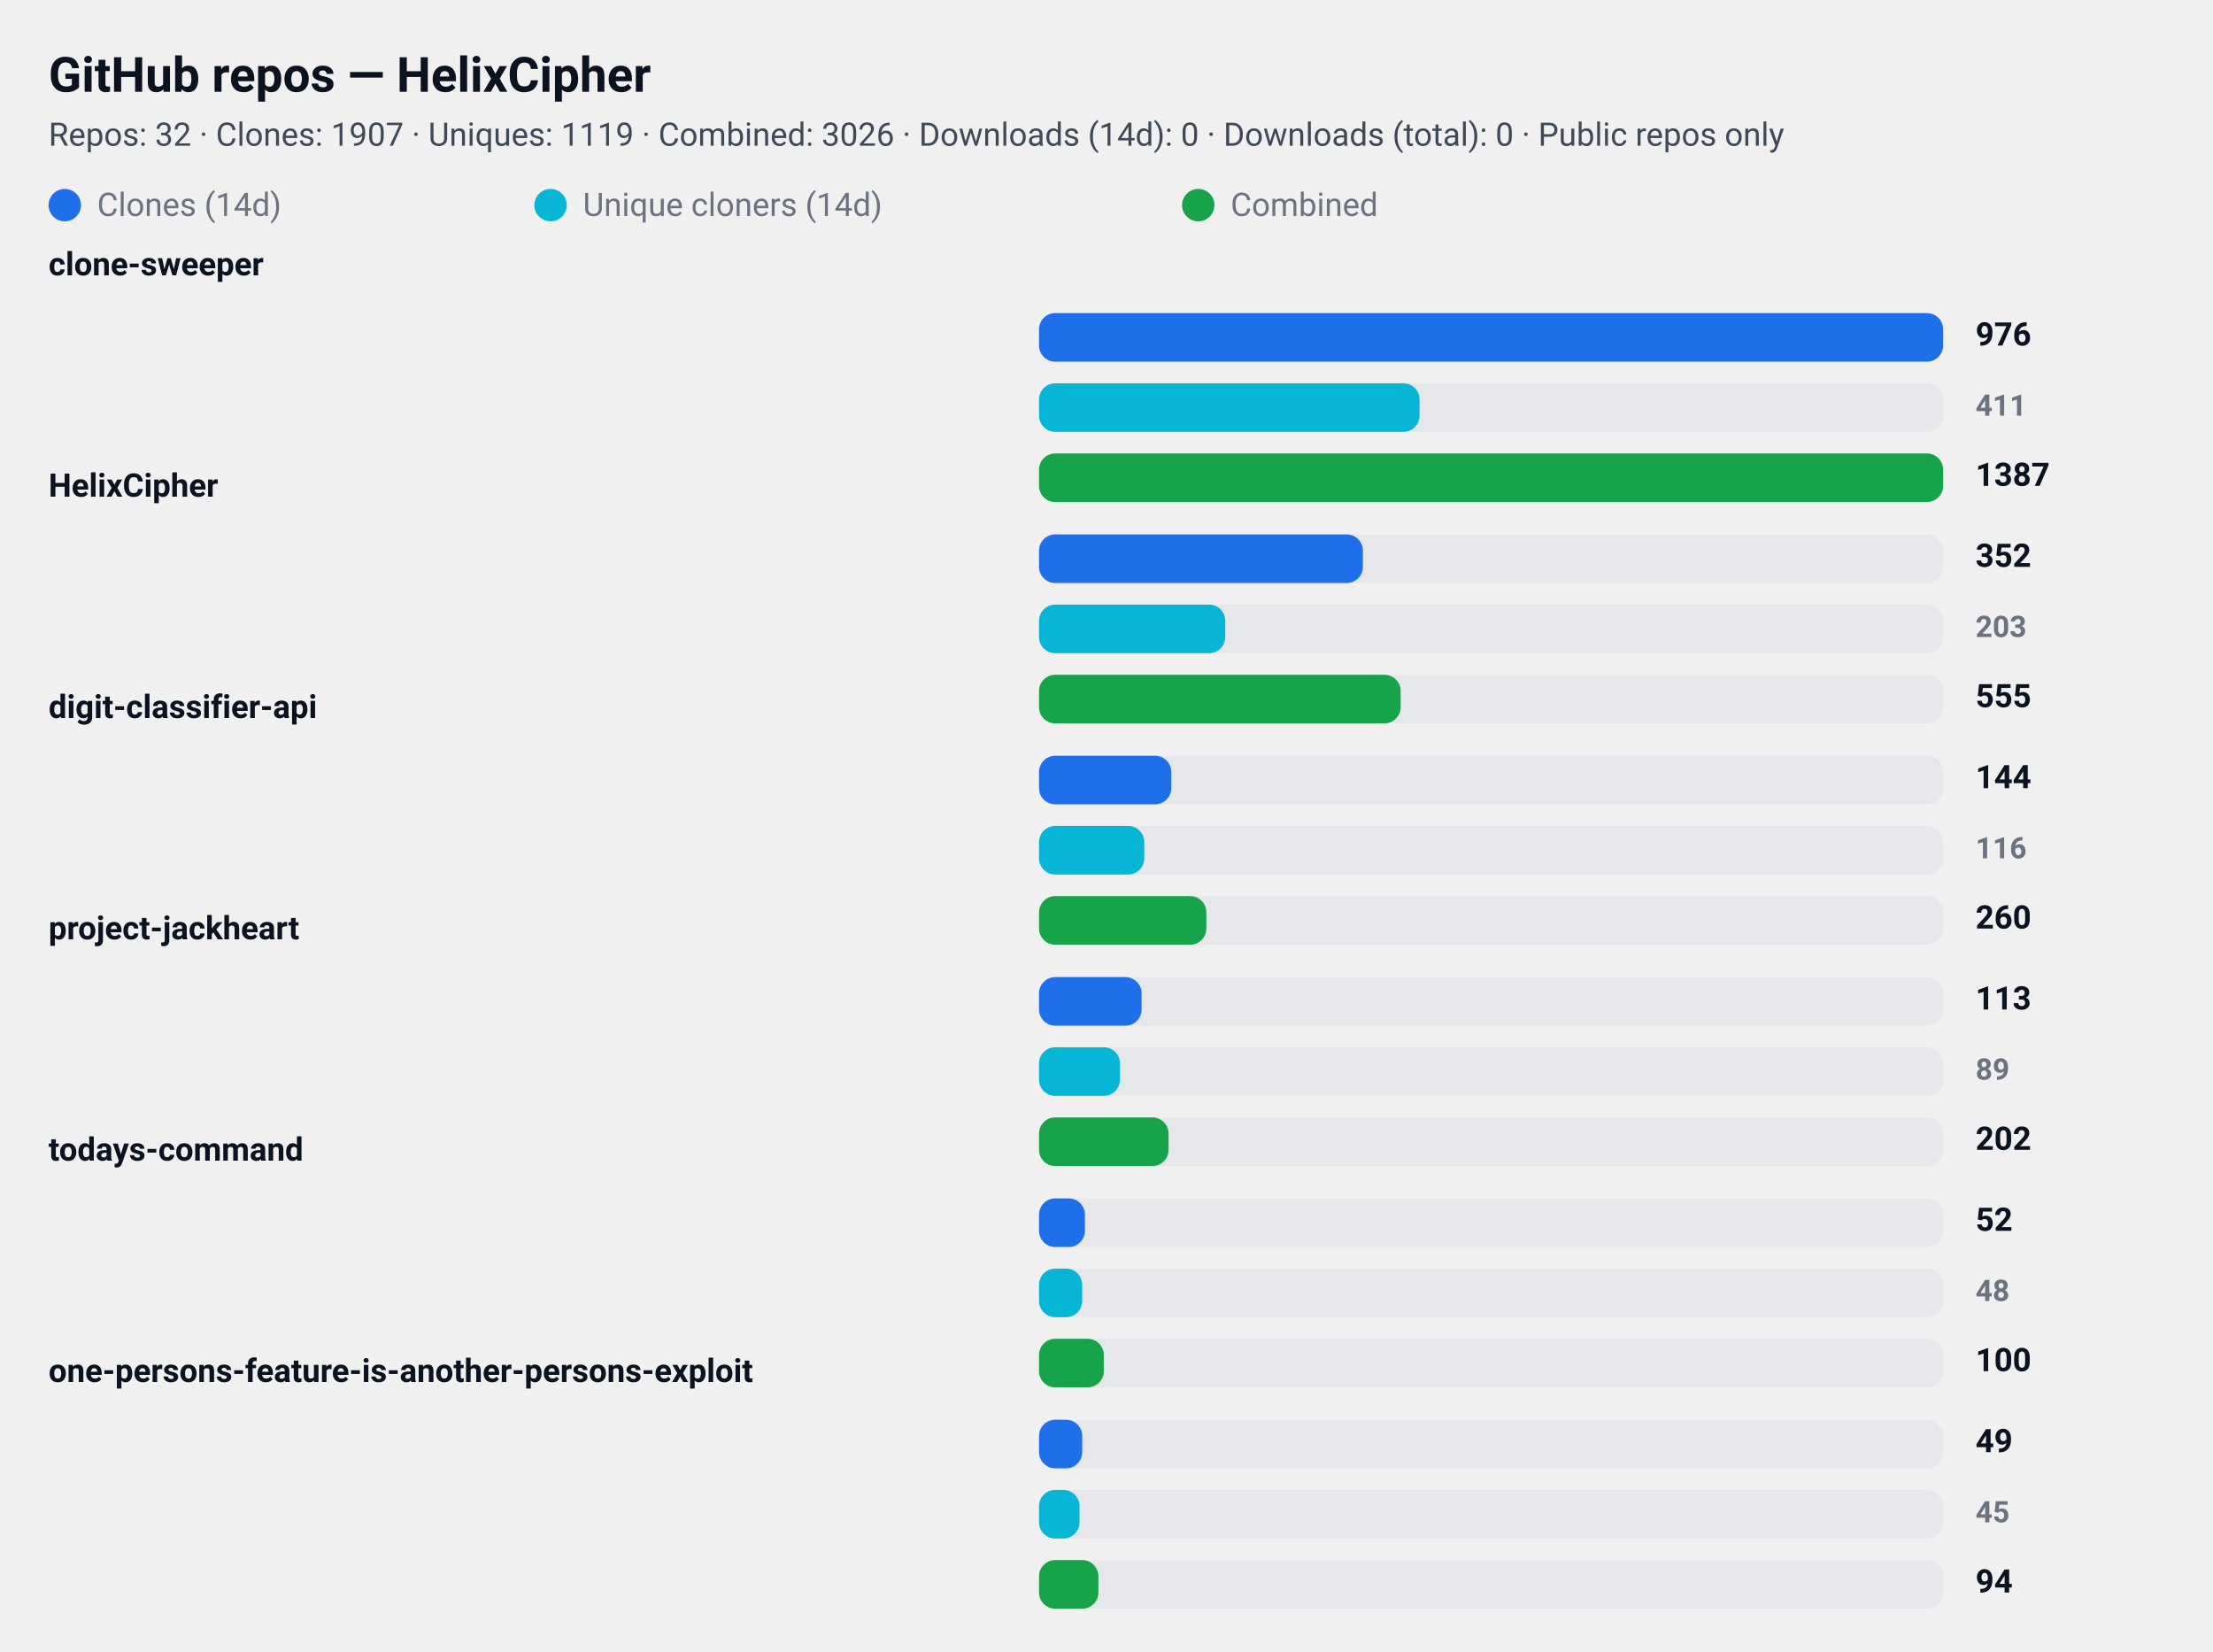
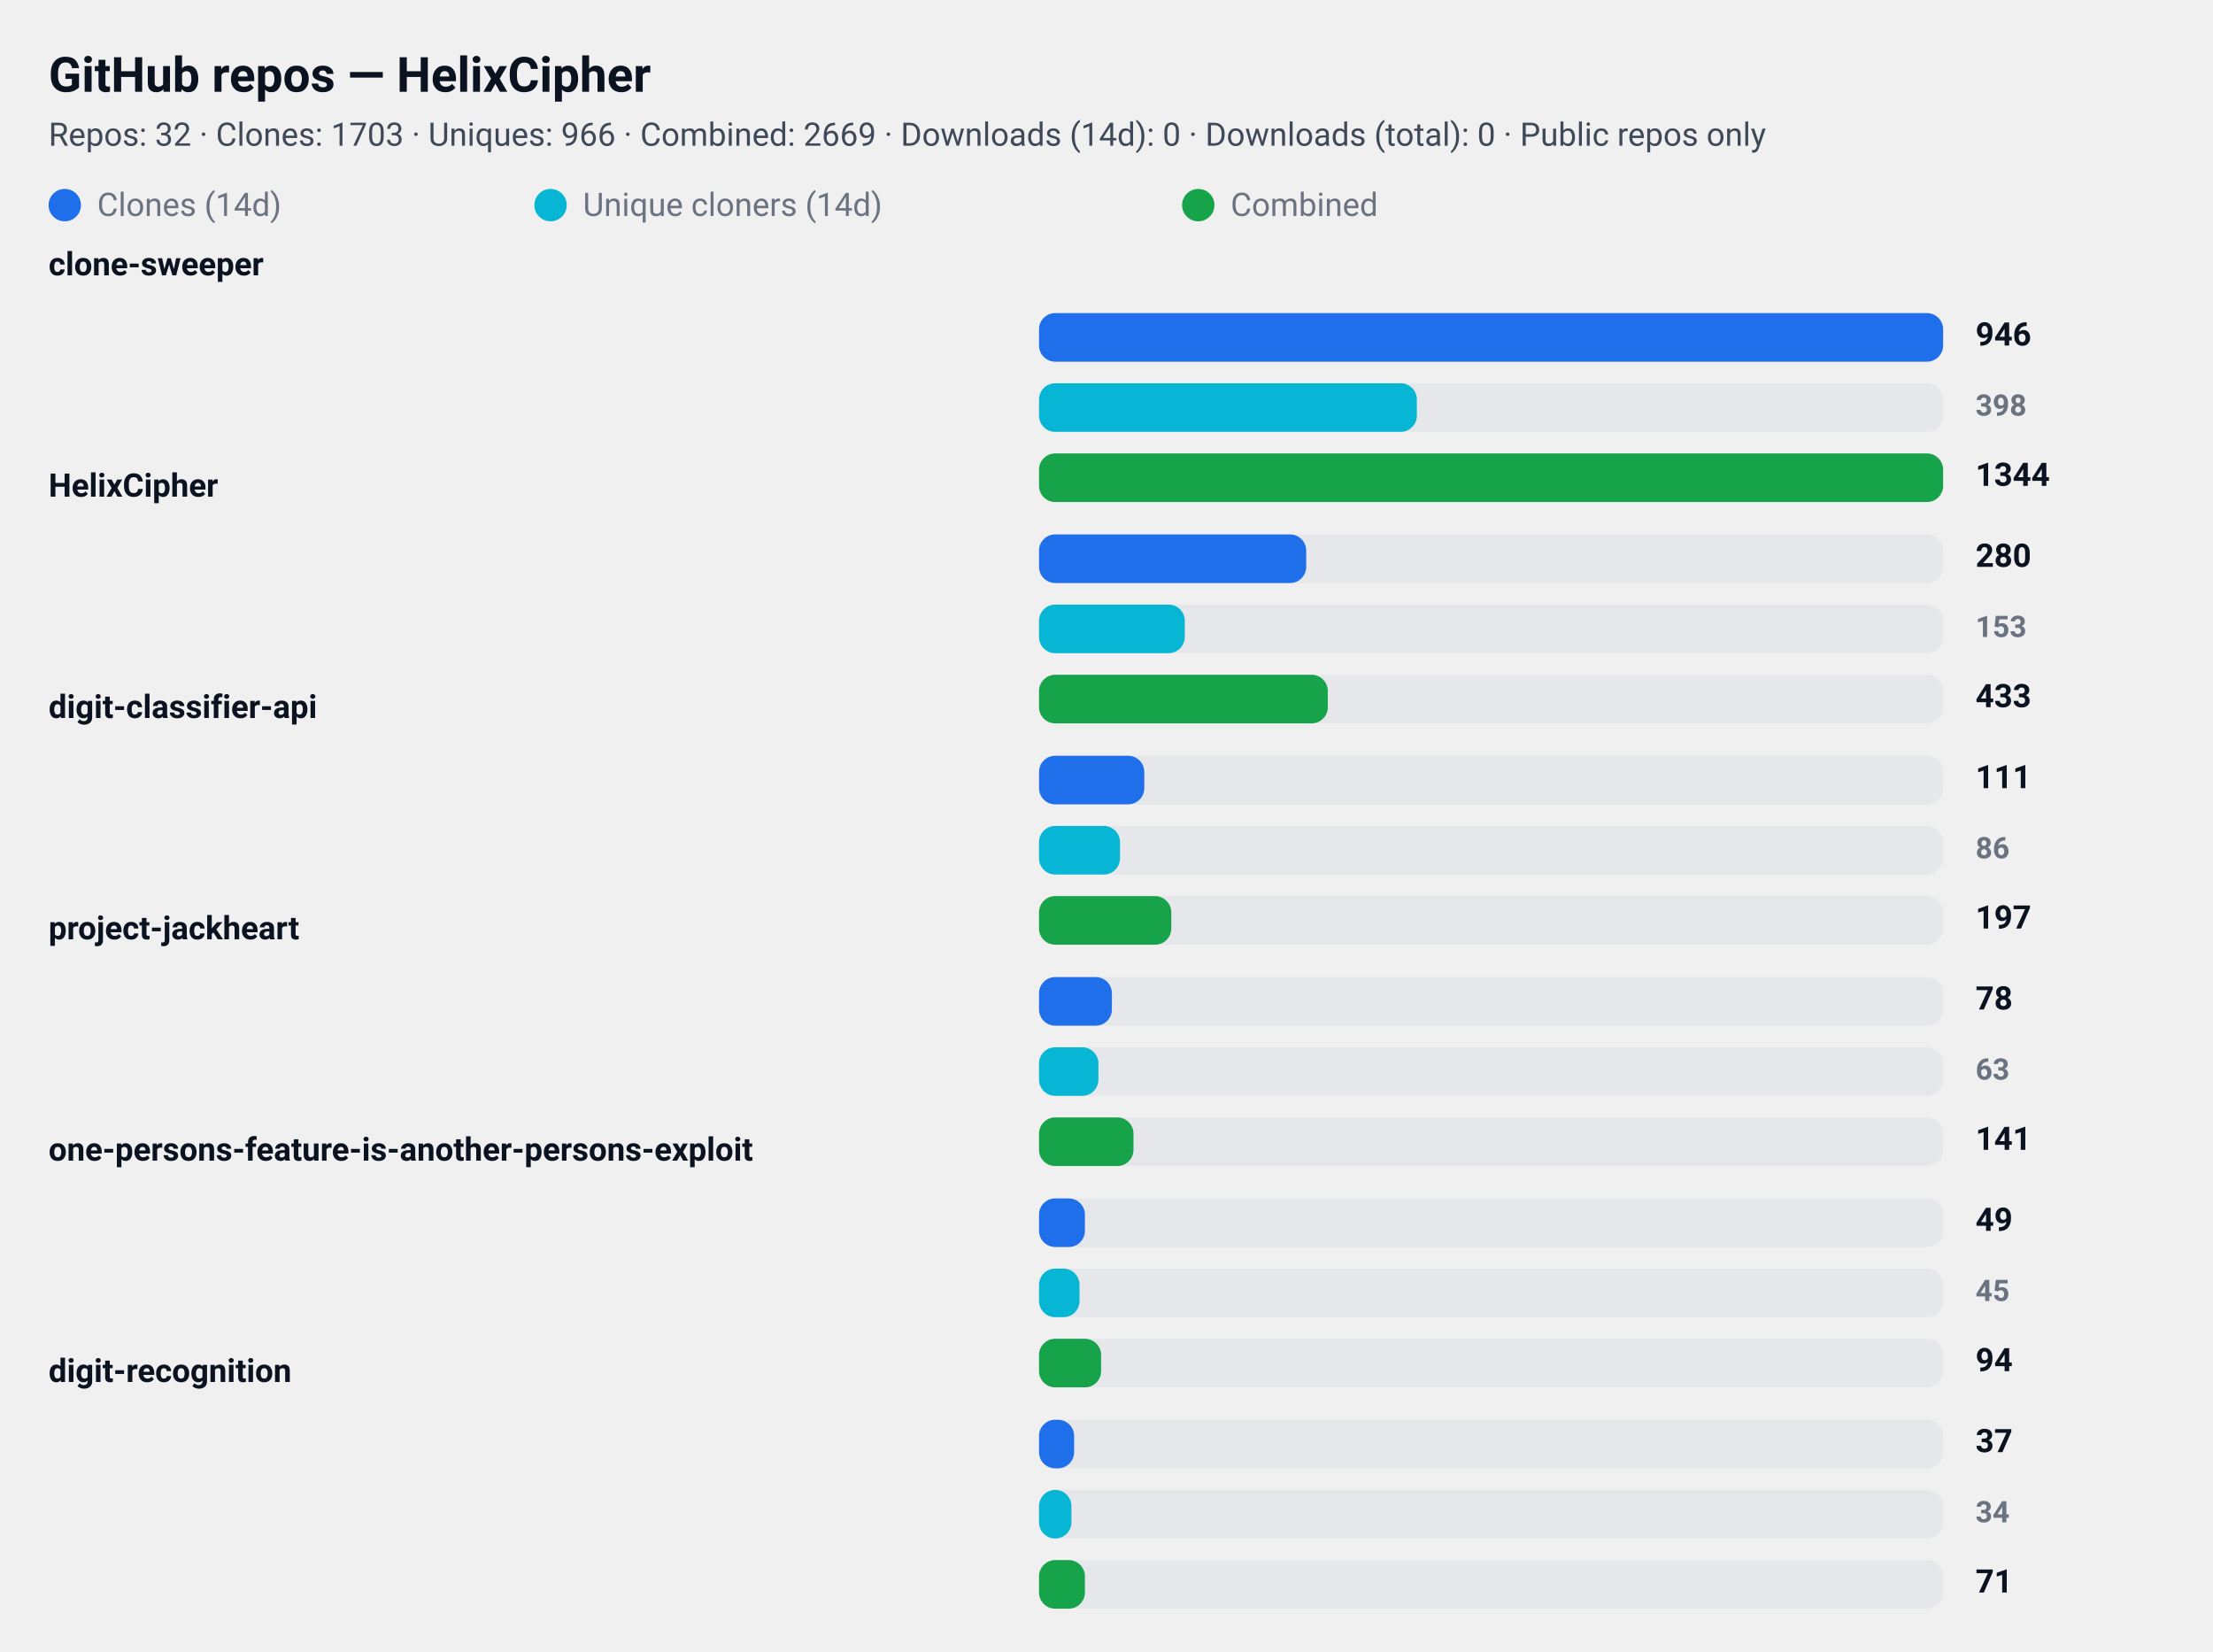
<svg xmlns="http://www.w3.org/2000/svg" width="820" height="612" viewBox="0 0 820 612" role="img" aria-label="GitHub repository clone statistics">
  <style>
  .card  { font-family: "Segoe UI", Roboto, "Helvetica Neue", Arial, sans-serif; }
  .title { font-weight: 700; font-size: 18px; fill: #0b1220; }
  .meta  { font-weight: 400; font-size: 12px; fill: #374151; opacity: 0.95; }
  .label { font-weight: 600; font-size: 12px; fill: #0b1220; }
  .count { font-weight: 700; font-size: 12px; fill: #0b1220; text-anchor: start; }
  .count-small { font-weight: 600; font-size: 11px; fill:#6b7280; text-anchor: start; }
  .muted { font-size:12px; fill:#6b7280; }

  .bar-clone { fill: #1f6feb; rx:6; }
  .bar-uniq  { fill: #06b6d4; rx:6; }
  .bar-comb  { fill: #16a34a; rx:6; }

  .bar-bg { fill: #e5e7eb; rx:6; }
  @media (prefers-color-scheme: dark) {
    .title, .meta, .label, .count, .count-small, .muted { fill: #ffffff; }
    .meta, .count-small { opacity: 0.9; }
  }
</style>
  <rect x="0" y="0" width="820" height="612" rx="12" fill="transparent" />
  <text x="18" y="34" class="title card">GitHub repos — HelixCipher</text>
-   <text x="18" y="54" class="meta card">Repos: 32 · Clones: 1907 · Uniques: 1119 · Combined: 3026 · Downloads (14d): 0 · Downloads (total): 0 · Public repos only</text>
+   <text x="18" y="54" class="meta card">Repos: 32 · Clones: 1703 · Uniques: 966 · Combined: 2669 · Downloads (14d): 0 · Downloads (total): 0 · Public repos only</text>
  <g id="legend">
    <rect x="18" y="70" width="12" height="12" class="bar-clone" />
    <text x="36" y="80" class="muted card">Clones (14d)</text>
    <rect x="198" y="70" width="12" height="12" class="bar-uniq" />
    <text x="216" y="80" class="muted card">Unique cloners (14d)</text>
    <rect x="438" y="70" width="12" height="12" class="bar-comb" />
    <text x="456" y="80" class="muted card">Combined</text>
  </g>
  <text x="18" y="102" class="label card">clone-sweeper</text>
  <rect x="385" y="116" width="335" height="18" class="bar-bg" />
  <rect x="385" y="116" width="335" height="18" class="bar-clone" />
-   <text x="732" y="128" class="count card">976</text>
+   <text x="732" y="128" class="count card">946</text>
  <rect x="385" y="142" width="335" height="18" class="bar-bg" />
-   <rect x="385" y="142" width="141" height="18" class="bar-uniq" />
-   <text x="732" y="154" class="count-small card">411</text>
+   <rect x="385" y="142" width="140" height="18" class="bar-uniq" />
+   <text x="732" y="154" class="count-small card">398</text>
  <rect x="385" y="168" width="335" height="18" class="bar-bg" />
  <rect x="385" y="168" width="335" height="18" class="bar-comb" />
-   <text x="732" y="180" class="count card">1387</text>
+   <text x="732" y="180" class="count card">1344</text>
  <text x="18" y="184" class="label card">HelixCipher</text>
  <rect x="385" y="198" width="335" height="18" class="bar-bg" />
-   <rect x="385" y="198" width="120" height="18" class="bar-clone" />
-   <text x="732" y="210" class="count card">352</text>
+   <rect x="385" y="198" width="99" height="18" class="bar-clone" />
+   <text x="732" y="210" class="count card">280</text>
  <rect x="385" y="224" width="335" height="18" class="bar-bg" />
-   <rect x="385" y="224" width="69" height="18" class="bar-uniq" />
-   <text x="732" y="236" class="count-small card">203</text>
+   <rect x="385" y="224" width="54" height="18" class="bar-uniq" />
+   <text x="732" y="236" class="count-small card">153</text>
  <rect x="385" y="250" width="335" height="18" class="bar-bg" />
-   <rect x="385" y="250" width="134" height="18" class="bar-comb" />
-   <text x="732" y="262" class="count card">555</text>
+   <rect x="385" y="250" width="107" height="18" class="bar-comb" />
+   <text x="732" y="262" class="count card">433</text>
  <text x="18" y="266" class="label card">digit-classifier-api</text>
  <rect x="385" y="280" width="335" height="18" class="bar-bg" />
-   <rect x="385" y="280" width="49" height="18" class="bar-clone" />
-   <text x="732" y="292" class="count card">144</text>
+   <rect x="385" y="280" width="39" height="18" class="bar-clone" />
+   <text x="732" y="292" class="count card">111</text>
  <rect x="385" y="306" width="335" height="18" class="bar-bg" />
-   <rect x="385" y="306" width="39" height="18" class="bar-uniq" />
-   <text x="732" y="318" class="count-small card">116</text>
+   <rect x="385" y="306" width="30" height="18" class="bar-uniq" />
+   <text x="732" y="318" class="count-small card">86</text>
  <rect x="385" y="332" width="335" height="18" class="bar-bg" />
-   <rect x="385" y="332" width="62" height="18" class="bar-comb" />
-   <text x="732" y="344" class="count card">260</text>
+   <rect x="385" y="332" width="49" height="18" class="bar-comb" />
+   <text x="732" y="344" class="count card">197</text>
  <text x="18" y="348" class="label card">project-jackheart</text>
  <rect x="385" y="362" width="335" height="18" class="bar-bg" />
-   <rect x="385" y="362" width="38" height="18" class="bar-clone" />
-   <text x="732" y="374" class="count card">113</text>
+   <rect x="385" y="362" width="27" height="18" class="bar-clone" />
+   <text x="732" y="374" class="count card">78</text>
  <rect x="385" y="388" width="335" height="18" class="bar-bg" />
-   <rect x="385" y="388" width="30" height="18" class="bar-uniq" />
-   <text x="732" y="400" class="count-small card">89</text>
+   <rect x="385" y="388" width="22" height="18" class="bar-uniq" />
+   <text x="732" y="400" class="count-small card">63</text>
  <rect x="385" y="414" width="335" height="18" class="bar-bg" />
-   <rect x="385" y="414" width="48" height="18" class="bar-comb" />
-   <text x="732" y="426" class="count card">202</text>
-   <text x="18" y="430" class="label card">todays-command</text>
+   <rect x="385" y="414" width="35" height="18" class="bar-comb" />
+   <text x="732" y="426" class="count card">141</text>
+   <text x="18" y="430" class="label card">one-persons-feature-is-another-persons-exploit</text>
  <rect x="385" y="444" width="335" height="18" class="bar-bg" />
  <rect x="385" y="444" width="17" height="18" class="bar-clone" />
-   <text x="732" y="456" class="count card">52</text>
+   <text x="732" y="456" class="count card">49</text>
  <rect x="385" y="470" width="335" height="18" class="bar-bg" />
-   <rect x="385" y="470" width="16" height="18" class="bar-uniq" />
-   <text x="732" y="482" class="count-small card">48</text>
+   <rect x="385" y="470" width="15" height="18" class="bar-uniq" />
+   <text x="732" y="482" class="count-small card">45</text>
  <rect x="385" y="496" width="335" height="18" class="bar-bg" />
-   <rect x="385" y="496" width="24" height="18" class="bar-comb" />
-   <text x="732" y="508" class="count card">100</text>
-   <text x="18" y="512" class="label card">one-persons-feature-is-another-persons-exploit</text>
+   <rect x="385" y="496" width="23" height="18" class="bar-comb" />
+   <text x="732" y="508" class="count card">94</text>
+   <text x="18" y="512" class="label card">digit-recognition</text>
  <rect x="385" y="526" width="335" height="18" class="bar-bg" />
-   <rect x="385" y="526" width="16" height="18" class="bar-clone" />
-   <text x="732" y="538" class="count card">49</text>
+   <rect x="385" y="526" width="13" height="18" class="bar-clone" />
+   <text x="732" y="538" class="count card">37</text>
  <rect x="385" y="552" width="335" height="18" class="bar-bg" />
-   <rect x="385" y="552" width="15" height="18" class="bar-uniq" />
-   <text x="732" y="564" class="count-small card">45</text>
+   <rect x="385" y="552" width="12" height="18" class="bar-uniq" />
+   <text x="732" y="564" class="count-small card">34</text>
  <rect x="385" y="578" width="335" height="18" class="bar-bg" />
-   <rect x="385" y="578" width="22" height="18" class="bar-comb" />
-   <text x="732" y="590" class="count card">94</text>
+   <rect x="385" y="578" width="17" height="18" class="bar-comb" />
+   <text x="732" y="590" class="count card">71</text>
</svg>
